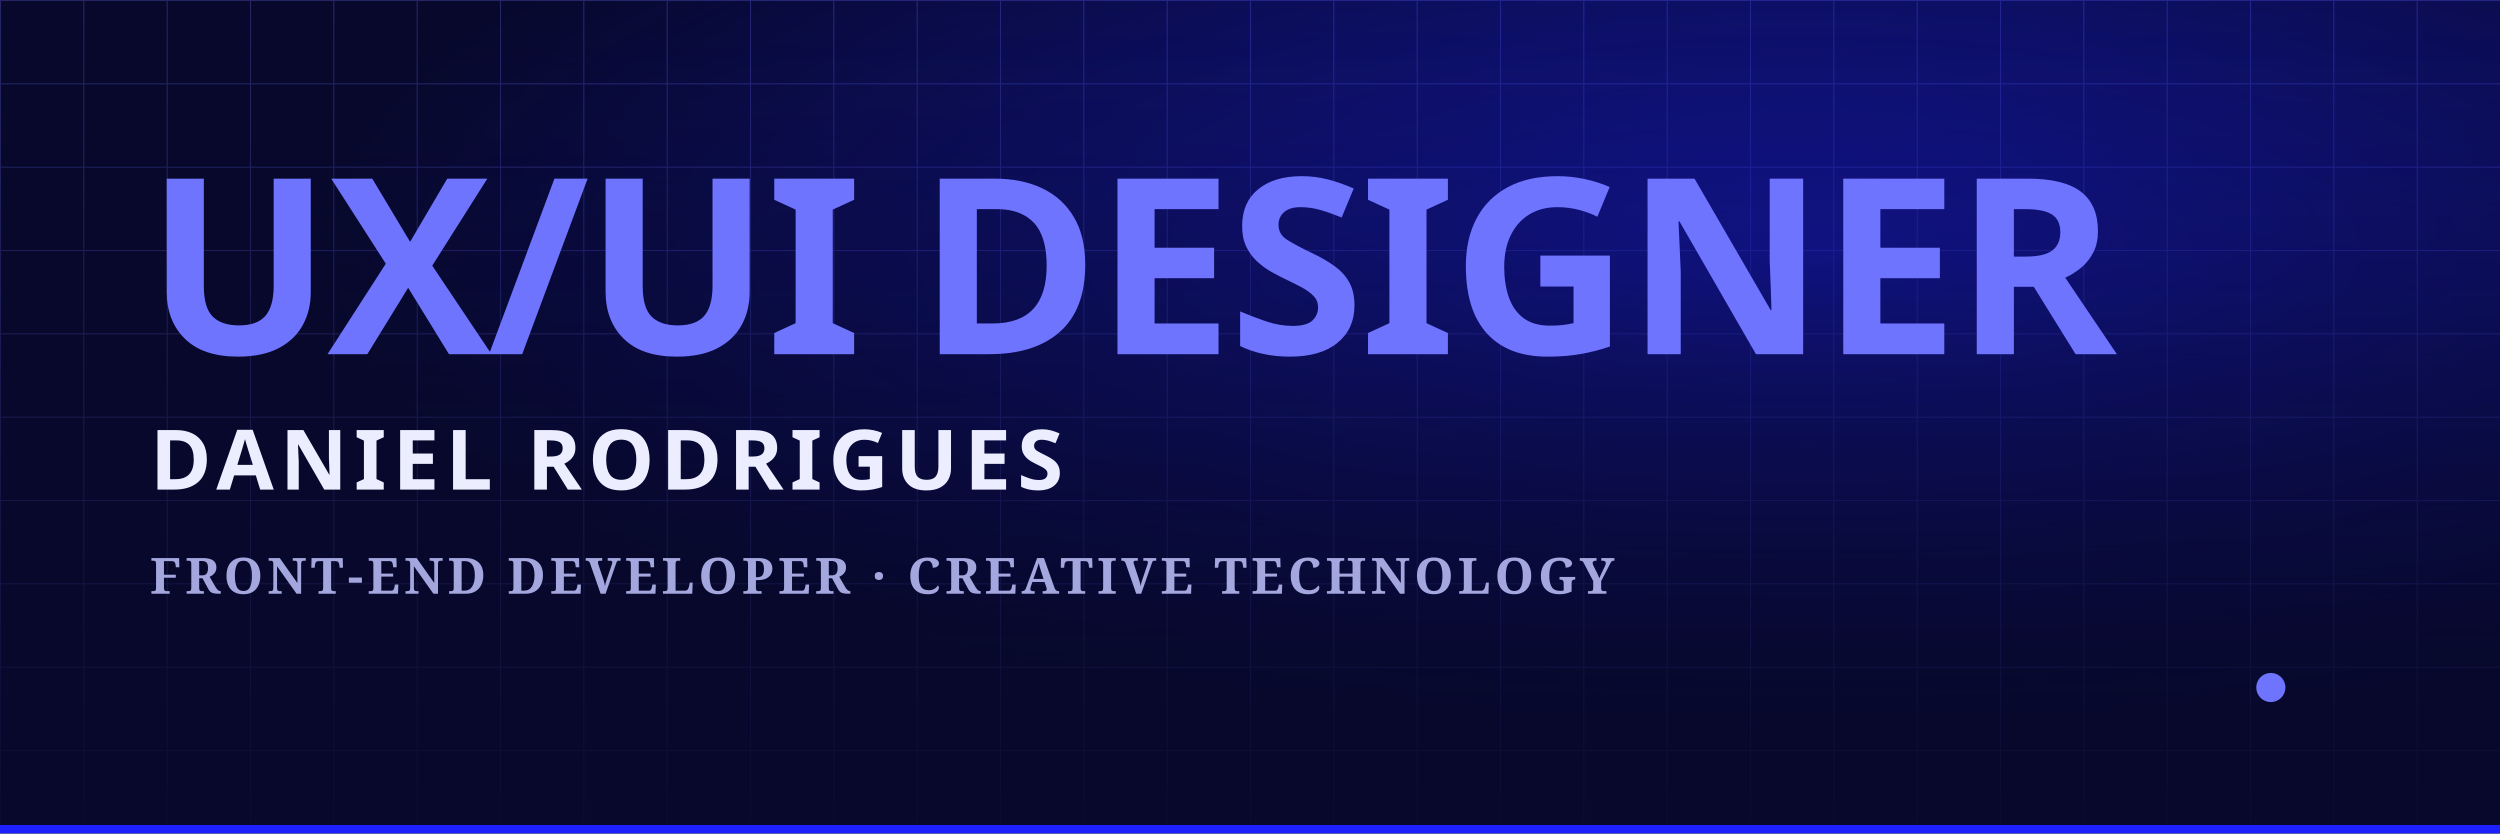
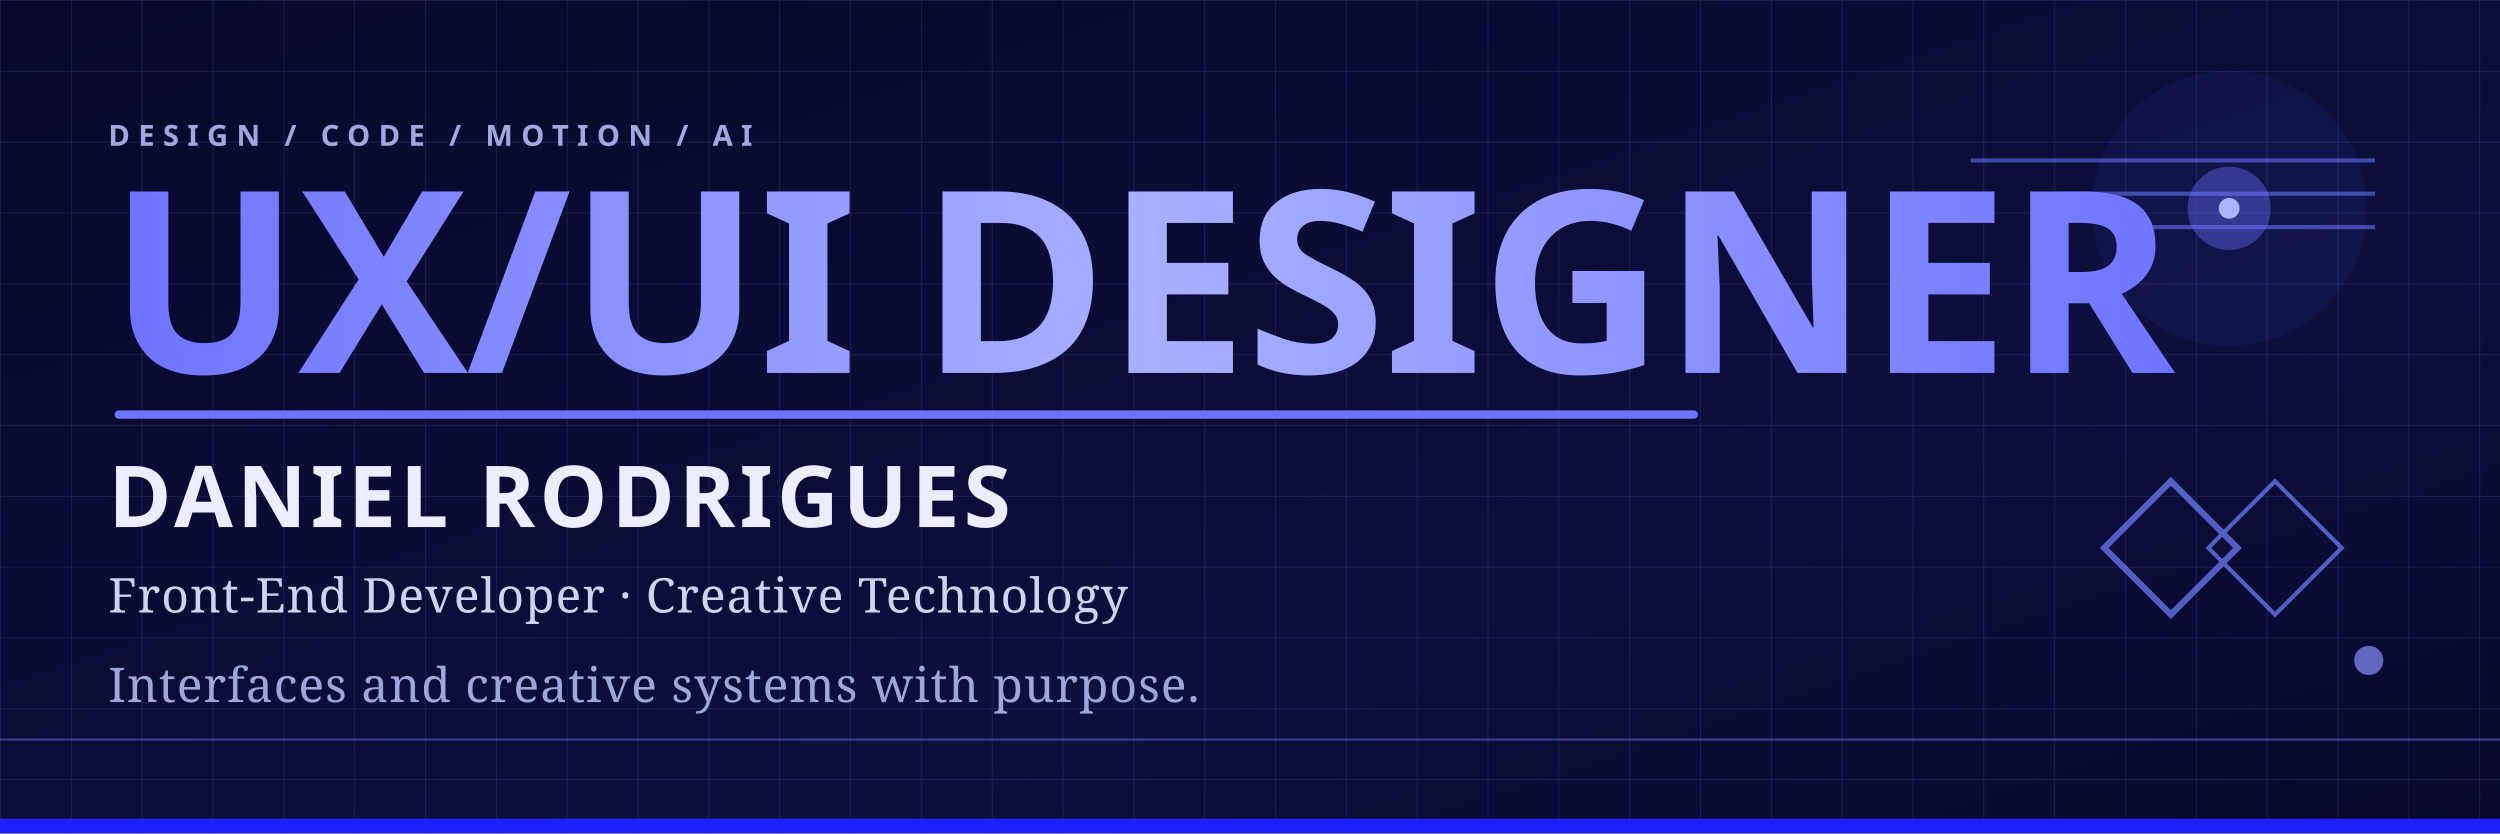
- <svg xmlns="http://www.w3.org/2000/svg" viewBox="0 0 1200 400" width="1200" height="400" role="img" aria-label="Daniel Rodrigues — UX/UI Designer">
+ <svg xmlns="http://www.w3.org/2000/svg" viewBox="0 0 1200 400" width="1200" height="400" role="img" aria-labelledby="title desc">
  <defs>
-     <pattern id="g" width="40" height="40" patternUnits="userSpaceOnUse">
-       <path d="M40 0H0V40" fill="none" stroke="#6f74ff" stroke-opacity=".28" stroke-width="1" />
-       <animateTransform attributeName="patternTransform" type="translate" from="0 0" to="40 40" dur="4s" repeatCount="indefinite" />
+     <linearGradient id="bg" x1="0" y1="0" x2="1" y2="1">
+       <stop stop-color="#07082b" />
+       <stop offset=".65" stop-color="#0d0f3d" />
+       <stop offset="1" stop-color="#07082b" />
+     </linearGradient>
+     <linearGradient id="type" x1="0" x2="1">
+       <stop stop-color="#6f74ff" />
+       <stop offset=".5" stop-color="#a9b0ff" />
+       <stop offset="1" stop-color="#6f74ff" />
+     </linearGradient>
+     <linearGradient id="scan" x1="0" x2="1">
+       <stop stop-color="#fff" stop-opacity="0" />
+       <stop offset=".48" stop-color="#fff" stop-opacity="0" />
+       <stop offset=".5" stop-color="#fff" stop-opacity=".9" />
+       <stop offset=".52" stop-color="#fff" stop-opacity="0" />
+       <stop offset="1" stop-color="#fff" stop-opacity="0" />
+     </linearGradient>
+     <pattern id="grid" width="34" height="34" patternUnits="userSpaceOnUse">
+       <path d="M34 0H0V34" fill="none" stroke="#818aff" stroke-width=".75" stroke-opacity=".17" />
    </pattern>
-     <linearGradient id="fade" x1="0" x2="0" y1="0" y2="1">
-       <stop offset="0" stop-color="#07082b" stop-opacity="0" />
-       <stop offset="1" stop-color="#07082b" stop-opacity=".9" />
-     </linearGradient>
-     <radialGradient id="glow" cx=".72" cy=".3" r=".6">
-       <stop offset="0" stop-color="#1d21ff" stop-opacity=".55" />
-       <stop offset="1" stop-color="#1d21ff" stop-opacity="0" />
-       <animate attributeName="cx" values=".3;.75;.3" dur="9s" repeatCount="indefinite" />
-     </radialGradient>
+     <clipPath id="letters">
+       <text x="52" y="179" class="display">UX/UI DESIGNER</text>
+     </clipPath>
+     <style>
+ .display{font:900 122px 'Big Shoulders Display','Arial Narrow',Impact,sans-serif;letter-spacing:-1px}
+ .strong{font:900 41px 'Big Shoulders Display','Arial Narrow',Impact,sans-serif;letter-spacing:2px}
+ .serif{font:400 23px 'Newsreader',Georgia,serif;letter-spacing:.5px}
+ .eyebrow{font:700 14px 'Big Shoulders Display','Arial Narrow',Impact,sans-serif;letter-spacing:4px}
+ .gridmove{animation:drift 19s linear infinite}
+ .orbit{animation:orbit 8s ease-in-out infinite}
+ .sweep{animation:sweep 7s ease-in-out infinite}
+ .line{animation:reveal 1.7s cubic-bezier(.2,.7,.2,1) both;transform-origin:0 0}
+ .fade{animation:fade 1.2s ease-out both}
+ @keyframes drift{to{transform:translate(34px,17px)}}
+ @keyframes orbit{50%{transform:translate(-23px,-15px)}}
+ @keyframes sweep{0%,12%{transform:translateX(-680px)}55%,100%{transform:translateX(1380px)}}
+ @keyframes reveal{from{transform:scaleX(0)}to{transform:scaleX(1)}}
+ @keyframes fade{from{opacity:0;transform:translateY(12px)}to{opacity:1;transform:translateY(0)}}
+ @media(prefers-reduced-motion:reduce){.gridmove,.orbit,.sweep,.line,.fade{animation:none}}
+ </style>
  </defs>
-   <rect width="1200" height="400" fill="#07082b" />
-   <rect width="1200" height="400" fill="url(#g)" />
-   <rect width="1200" height="400" fill="url(#glow)" />
-   <rect width="1200" height="400" fill="url(#fade)" />
-   <g font-family="'Arial Narrow','Impact','Arial Black',sans-serif" font-weight="900">
-     <text x="70" y="170" font-size="118" fill="#6f74ff" letter-spacing="-2">UX/UI DESIGNER
-       <animate attributeName="opacity" from="0" to="1" dur="1s" fill="freeze" />
-     </text>
-     <text x="72" y="235" font-size="40" fill="#eceeff" letter-spacing="3">DANIEL RODRIGUES
-       <animate attributeName="opacity" from="0" to="1" begin=".4s" dur="1s" fill="freeze" />
-     </text>
-     <text x="72" y="285" font-size="24" fill="#a3a7dd" font-weight="700" letter-spacing="2" font-family="Georgia,serif">FRONT-END DEVELOPER  ·  CREATIVE TECHNOLOGY
-       <animate attributeName="opacity" from="0" to="1" begin=".8s" dur="1s" fill="freeze" />
-     </text>
+   <rect width="1200" height="400" fill="url(#bg)" />
+   <rect width="1200" height="400" fill="url(#grid)" class="gridmove" />
+   <g class="orbit">
+     <circle cx="1070" cy="100" r="66" fill="#5360ff" opacity=".075" />
+     <circle cx="1070" cy="100" r="20" fill="#6f74ff" opacity=".38" />
+     <circle cx="1070" cy="100" r="5" fill="#b0b4ff" />
  </g>
-   <circle cx="1090" cy="330" r="7" fill="#6f74ff">
-     <animate attributeName="r" values="7;16;7" dur="1.8s" repeatCount="indefinite" />
-     <animate attributeName="opacity" values="1;.25;1" dur="1.8s" repeatCount="indefinite" />
-   </circle>
-   <rect x="0" y="396" width="1200" height="4" fill="#1d21ff">
-     <animate attributeName="width" values="0;1200;0" dur="6s" repeatCount="indefinite" />
-   </rect>
+   <path d="M946 77h194M989 93h151M1020 109h120" stroke="#6f74ff" opacity=".55" stroke-width="2" />
+   <path d="M0 355H1200" stroke="#6f74ff" opacity=".48" stroke-width="1" />
+   <rect x="0" y="393" width="1200" height="7" fill="#1d21ff" />
+   <text x="52" y="70" class="eyebrow fade" fill="#a3a7dd">DESIGN  /  CODE  /  MOTION  /  AI</text>
+   <text x="52" y="179" class="display fade" fill="url(#type)">UX/UI DESIGNER</text>
+   <g clip-path="url(#letters)">
+     <rect class="sweep" x="-700" y="75" width="700" height="135" fill="url(#scan)" opacity=".55" />
+   </g>
+   <rect x="55" y="197" width="760" height="4" rx="2" fill="#6f74ff" class="line" />
+   <text x="52" y="253" class="strong fade" fill="#eceeff">DANIEL RODRIGUES</text>
+   <text x="52" y="294" class="serif fade" fill="#ced3ef">Front-End Developer · Creative Technology</text>
+   <text x="52" y="337" class="serif" font-style="italic" fill="#9fa6d8">Interfaces and creative systems with purpose.</text>
+   <g opacity=".7">
+     <path d="M1010 263l32-32 32 32-32 32z" fill="none" stroke="#7280ff" stroke-width="3" />
+     <path d="M1060 263l32-32 32 32-32 32z" fill="none" stroke="#7280ff" stroke-width="2" />
+     <circle cx="1137" cy="317" r="7" fill="#8790ff" />
+   </g>
</svg>
